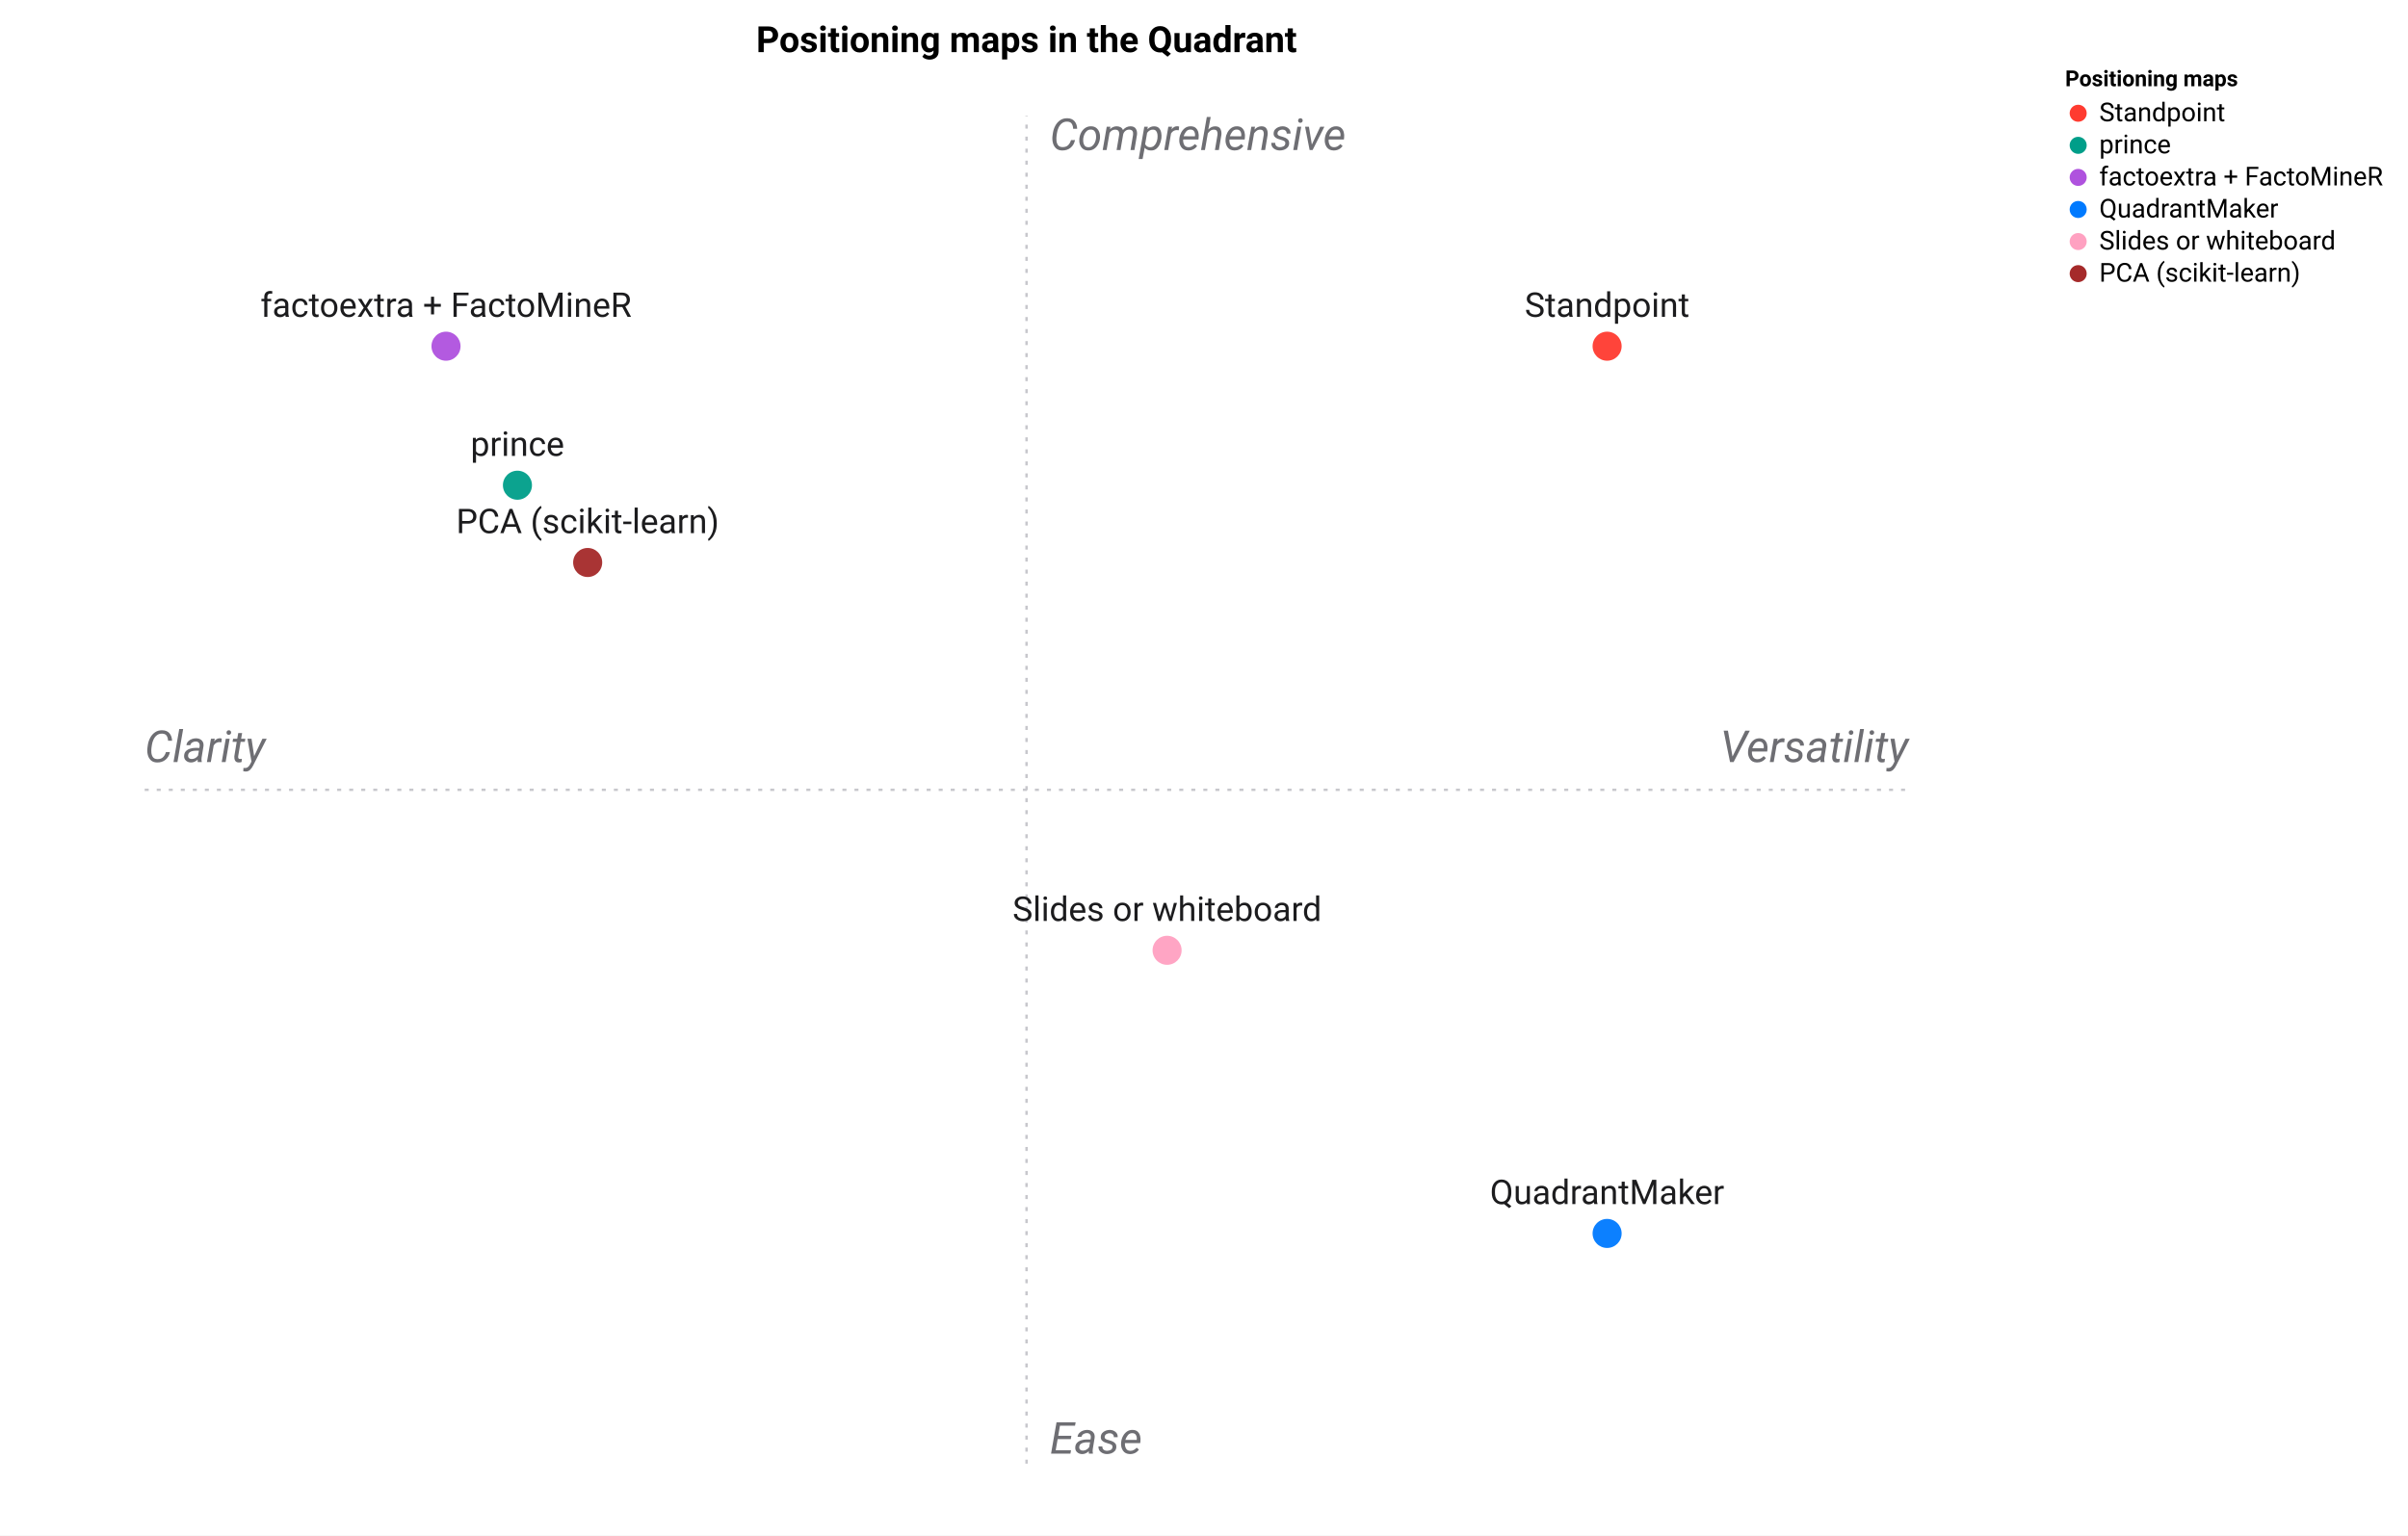
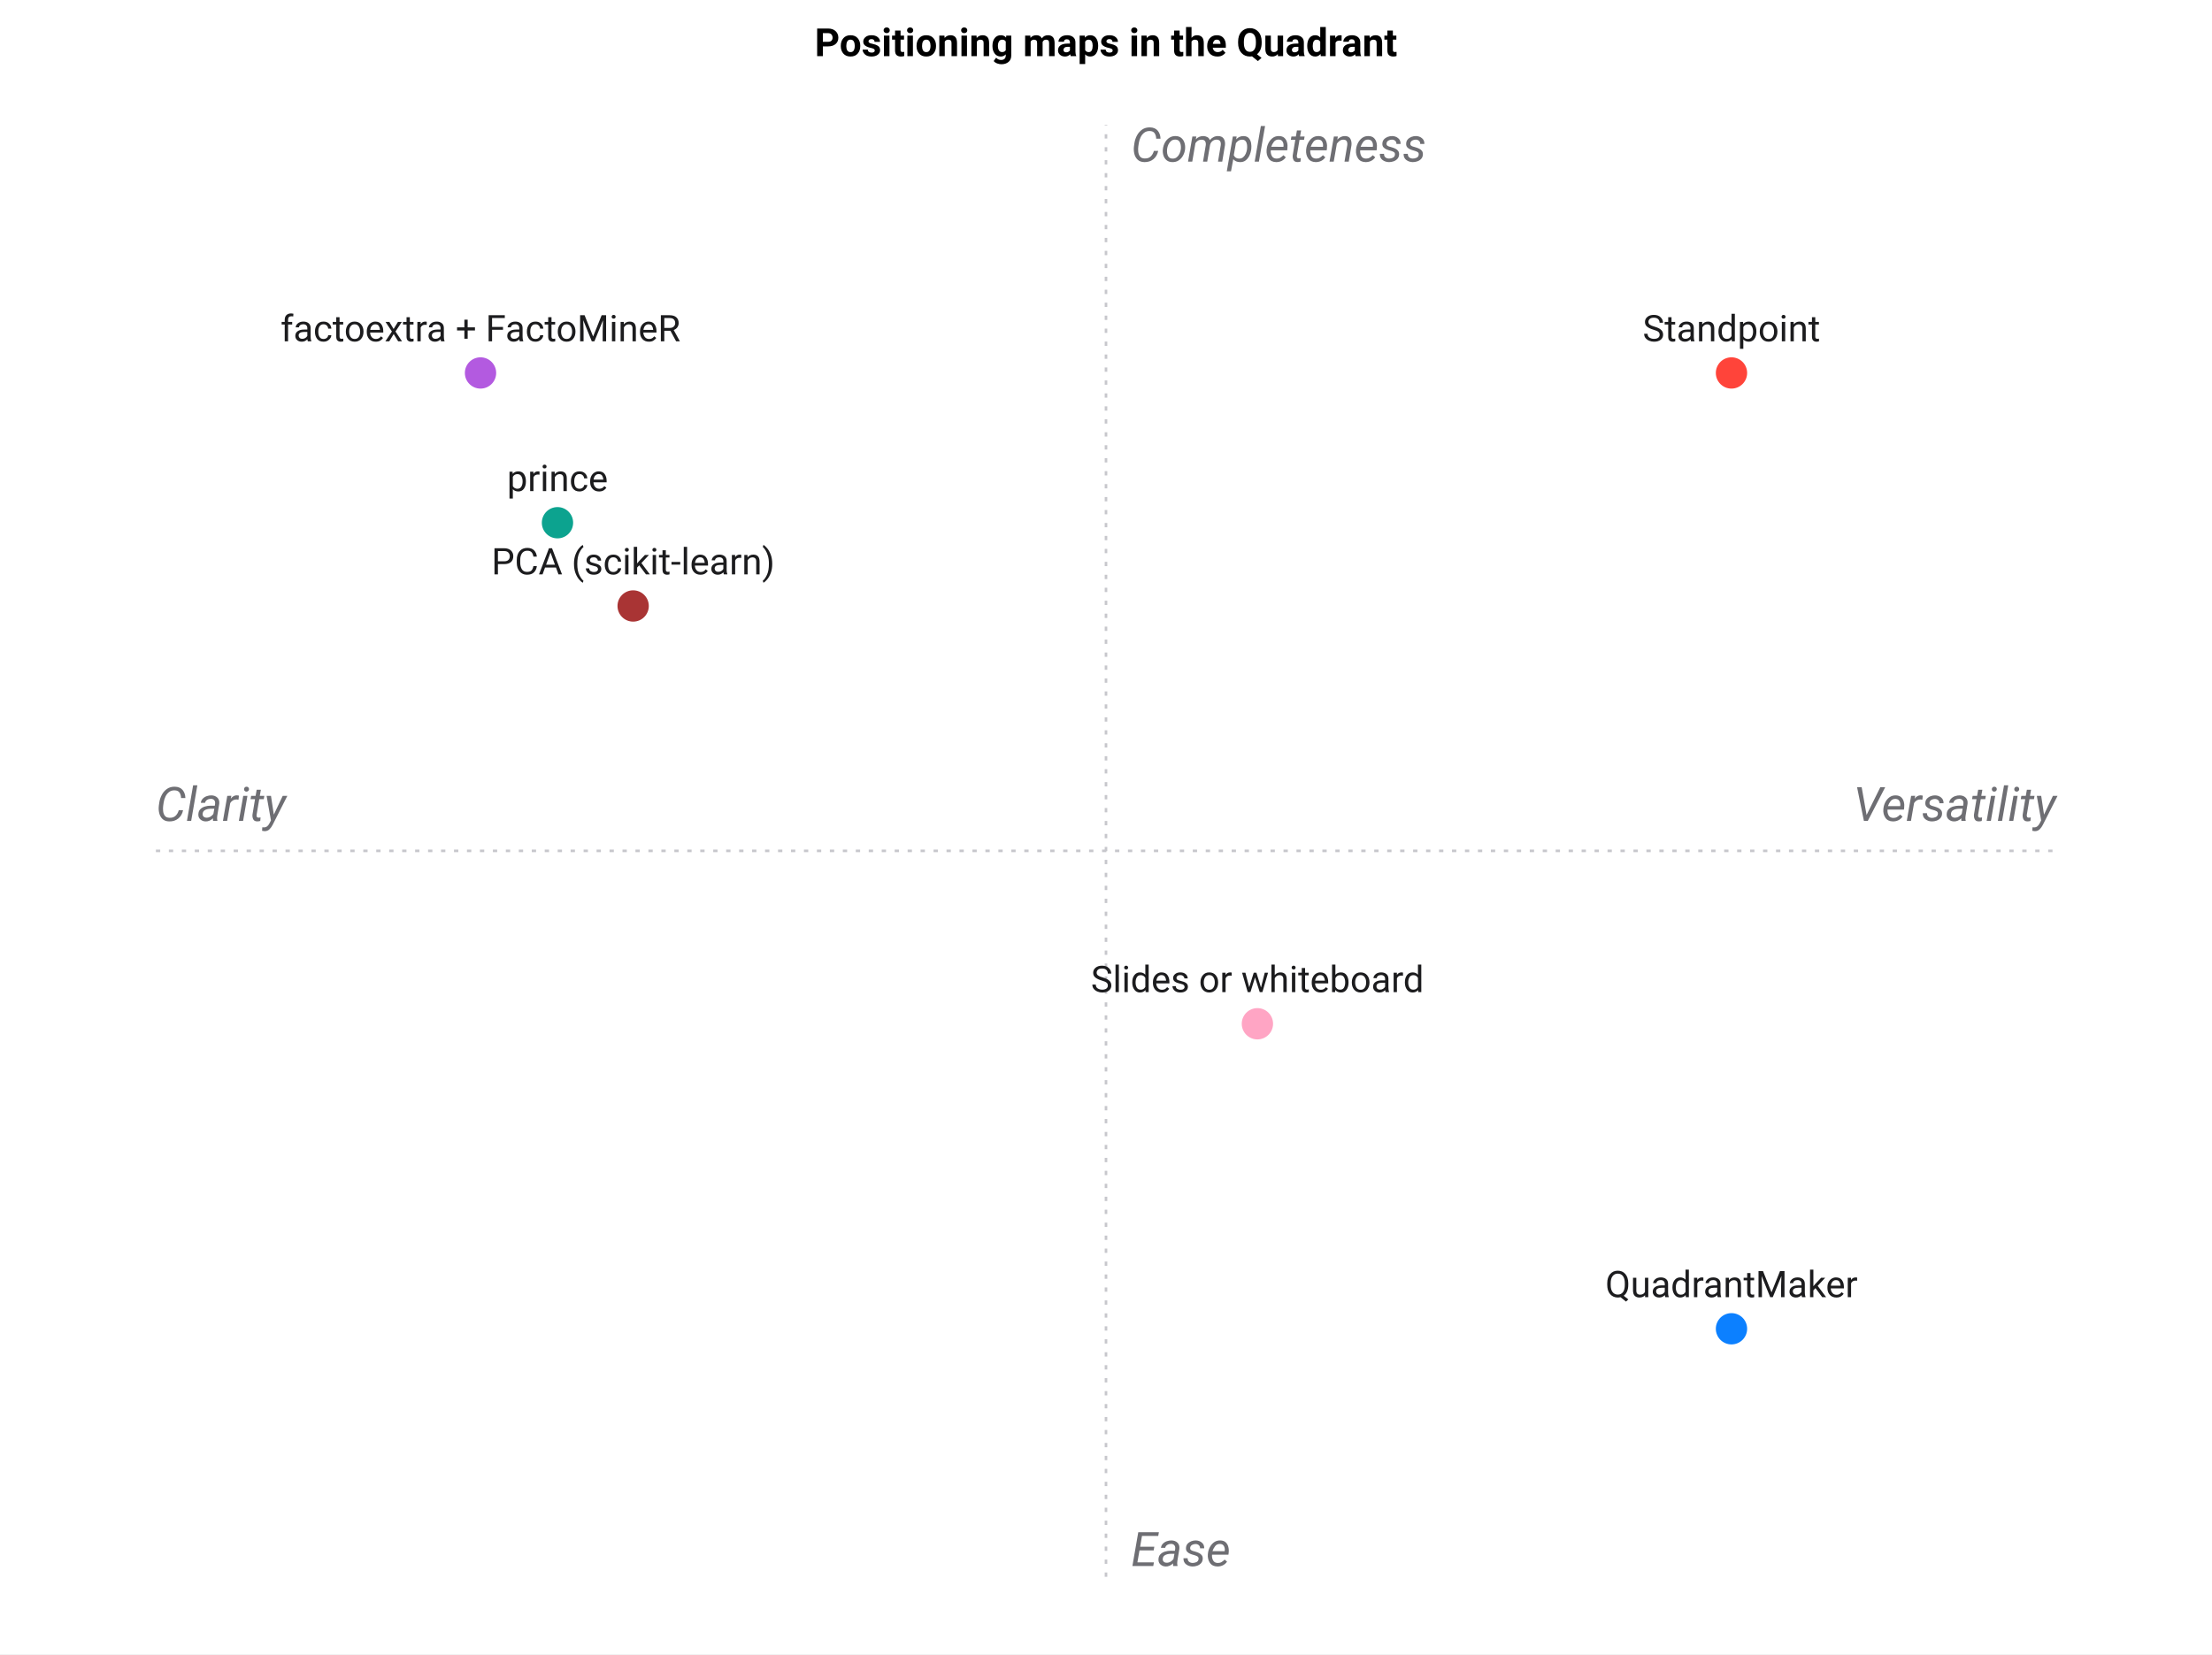
- <svg xmlns="http://www.w3.org/2000/svg" version="1.1" class="marks" width="1201" height="766" viewBox="0 0 1201 766">
-   <rect width="1201" height="766" fill="white" />
+ <svg xmlns="http://www.w3.org/2000/svg" version="1.1" class="marks" width="1024" height="766" viewBox="0 0 1024 766">
+   <rect width="1024" height="766" fill="white" />
  <g fill="none" stroke-miterlimit="10" transform="translate(12,34)">
    <g class="mark-group role-frame root" role="graphics-object" aria-roledescription="group mark container">
      <g transform="translate(0,0)">
        <path class="background" aria-hidden="true" d="M0,0h1000v720h-1000Z" />
        <g>
          <g class="mark-group role-axis">
            <g transform="translate(0.5,720.5)">
              <path class="background" aria-hidden="true" d="M0,0h0v0h0Z" pointer-events="none" />
              <g />
              <path class="foreground" aria-hidden="true" d="" pointer-events="none" display="none" />
            </g>
          </g>
          <g class="mark-group role-axis">
            <g transform="translate(0.5,0.5)">
              <path class="background" aria-hidden="true" d="M0,0h0v0h0Z" pointer-events="none" />
              <g />
              <path class="foreground" aria-hidden="true" d="" pointer-events="none" display="none" />
            </g>
          </g>
          <g class="mark-rule role-mark layer_0_marks" role="graphics-symbol" aria-roledescription="rule mark container">
            <line transform="translate(60.16753,360)" x2="879.665" y2="0" stroke="#C7C7CC" stroke-width="1.2" stroke-dasharray="2,4" />
          </g>
          <g class="mark-rule role-mark layer_1_marks" role="graphics-symbol" aria-roledescription="rule mark container">
            <line transform="translate(500,696.1536)" x2="0" y2="-672.307" stroke="#C7C7CC" stroke-width="1.2" stroke-dasharray="2,4" />
          </g>
          <g class="mark-text role-mark layer_2_marks" role="graphics-object" aria-roledescription="text mark container">
            <text aria-label="x: 3.07882732179; y: 0.073766416204; t: Versatility" role="graphics-symbol" aria-roledescription="text mark" text-anchor="end" transform="translate(939.8325,346.148)" font-family="Roboto, -apple-system, Helvetica, Arial, sans-serif" font-size="22px" font-style="italic" fill="#6E6E73">Versatility</text>
          </g>
          <g class="mark-text role-mark layer_3_marks" role="graphics-object" aria-roledescription="text mark container">
            <text aria-label="x: −3.07882732179; y: 0.073766416204; t: Clarity" role="graphics-symbol" aria-roledescription="text mark" text-anchor="start" transform="translate(60.16753,346.148)" font-family="Roboto, -apple-system, Helvetica, Arial, sans-serif" font-size="22px" font-style="italic" fill="#6E6E73">Clarity</text>
          </g>
          <g class="mark-text role-mark layer_4_marks" role="graphics-object" aria-roledescription="text mark container">
-             <text aria-label="x: 0.0810751105145; y: 2.80127965535; t: Comprehensive" role="graphics-symbol" aria-roledescription="text mark" text-anchor="start" transform="translate(511.5822,40.84644)" font-family="Roboto, -apple-system, Helvetica, Arial, sans-serif" font-size="22px" font-style="italic" fill="#6E6E73">Comprehensive</text>
+             <text aria-label="x: 0.0810751105145; y: 2.80127965535; t: Completeness" role="graphics-symbol" aria-roledescription="text mark" text-anchor="start" transform="translate(511.5822,40.84644)" font-family="Roboto, -apple-system, Helvetica, Arial, sans-serif" font-size="22px" font-style="italic" fill="#6E6E73">Completeness</text>
          </g>
          <g class="mark-text role-mark layer_5_marks" role="graphics-object" aria-roledescription="text mark container">
            <text aria-label="x: 0.0810751105145; y: −2.80127965535; t: Ease" role="graphics-symbol" aria-roledescription="text mark" text-anchor="start" transform="translate(511.5822,691.1536)" font-family="Roboto, -apple-system, Helvetica, Arial, sans-serif" font-size="22px" font-style="italic" fill="#6E6E73">Ease</text>
          </g>
          <g class="mark-symbol role-mark layer_6_marks" role="graphics-object" aria-roledescription="symbol mark container">
            <path aria-label="axis1: 2.02687776286; axis2: 1.8441604051; name: Standpoint; role: best" role="graphics-symbol" aria-roledescription="point" transform="translate(789.554,138.7008)" d="M7.746,0A7.746,7.746,0,1,1,-7.746,0A7.746,7.746,0,1,1,7.746,0" fill="#FF3B30" stroke="white" stroke-width="1" opacity="0.95" />
            <path aria-label="axis1: −1.77746049578; axis2: 1.26622635854; name: prince; role: competitor" role="graphics-symbol" aria-roledescription="point" transform="translate(246.0771,208.0528)" d="M7.746,0A7.746,7.746,0,1,1,-7.746,0A7.746,7.746,0,1,1,7.746,0" fill="#009E89" stroke="white" stroke-width="1" opacity="0.95" />
            <path aria-label="axis1: −1.53227191523; axis2: 0.944985796349; name: PCA (scikit-learn); role: worst" role="graphics-symbol" aria-roledescription="point" transform="translate(281.104,246.6017)" d="M7.746,0A7.746,7.746,0,1,1,-7.746,0A7.746,7.746,0,1,1,7.746,0" fill="#A52A2A" stroke="white" stroke-width="1" opacity="0.95" />
            <path aria-label="axis1: −2.02687776286; axis2: 1.8441604051; name: factoextra + FactoMineR; role: top" role="graphics-symbol" aria-roledescription="point" transform="translate(210.446,138.7008)" d="M7.746,0A7.746,7.746,0,1,1,-7.746,0A7.746,7.746,0,1,1,7.746,0" fill="#AF52DE" stroke="white" stroke-width="1" opacity="0.95" />
            <path aria-label="axis1: 2.02687776286; axis2: −1.8441604051; name: QuadrantMaker; role: right" role="graphics-symbol" aria-roledescription="point" transform="translate(789.554,581.2992)" d="M7.746,0A7.746,7.746,0,1,1,-7.746,0A7.746,7.746,0,1,1,7.746,0" fill="#007AFF" stroke="white" stroke-width="1" opacity="0.95" />
            <path aria-label="axis1: 0.490642565122; axis2: −0.667171222935; name: Slides or whiteboard; role: competitor" role="graphics-symbol" aria-roledescription="point" transform="translate(570.0918,440.0605)" d="M7.746,0A7.746,7.746,0,1,1,-7.746,0A7.746,7.746,0,1,1,7.746,0" fill="#FFA1C1" stroke="white" stroke-width="1" opacity="0.95" />
          </g>
          <g class="mark-text role-mark layer_7_marks" role="graphics-object" aria-roledescription="text mark container">
            <text aria-label="labelx: 2.02687776286; labely: 2.00786258633; label: Standpoint" role="graphics-symbol" aria-roledescription="text mark" text-anchor="middle" transform="translate(789.554,124.0565)" font-family="Roboto, -apple-system, Helvetica, Arial, sans-serif" font-size="17px" fill="#1C1C1E">Standpoint</text>
            <text aria-label="labelx: −1.77746049578; labely: 1.42992853976; label: prince" role="graphics-symbol" aria-roledescription="text mark" text-anchor="middle" transform="translate(246.0771,193.4086)" font-family="Roboto, -apple-system, Helvetica, Arial, sans-serif" font-size="17px" fill="#1C1C1E">prince</text>
            <text aria-label="labelx: −1.53227191523; labely: 1.10868797757; label: PCA (scikit-learn)" role="graphics-symbol" aria-roledescription="text mark" text-anchor="middle" transform="translate(281.104,231.9574)" font-family="Roboto, -apple-system, Helvetica, Arial, sans-serif" font-size="17px" fill="#1C1C1E">PCA (scikit-learn)</text>
            <text aria-label="labelx: −2.02687776286; labely: 2.00786258633; label: factoextra + FactoMineR" role="graphics-symbol" aria-roledescription="text mark" text-anchor="middle" transform="translate(210.446,124.0565)" font-family="Roboto, -apple-system, Helvetica, Arial, sans-serif" font-size="17px" fill="#1C1C1E">factoextra + FactoMineR</text>
            <text aria-label="labelx: 2.02687776286; labely: −1.68045822388; label: QuadrantMaker" role="graphics-symbol" aria-roledescription="text mark" text-anchor="middle" transform="translate(789.554,566.655)" font-family="Roboto, -apple-system, Helvetica, Arial, sans-serif" font-size="17px" fill="#1C1C1E">QuadrantMaker</text>
            <text aria-label="labelx: 0.490642565122; labely: −0.50346904171; label: Slides or whiteboard" role="graphics-symbol" aria-roledescription="text mark" text-anchor="middle" transform="translate(570.0918,425.4163)" font-family="Roboto, -apple-system, Helvetica, Arial, sans-serif" font-size="17px" fill="#1C1C1E">Slides or whiteboard</text>
          </g>
-           <g class="mark-group role-legend" role="graphics-symbol" aria-roledescription="legend" aria-label="Symbol legend titled 'Positioning maps' for fill color with 6 values: Standpoint, prince, factoextra + FactoMineR, QuadrantMaker, Slides or whiteboard, PCA (scikit-learn)">
-             <g transform="translate(1018,0)">
-               <path class="background" aria-hidden="true" d="M0,0h159v110h-159Z" pointer-events="none" />
-               <g>
-                 <g class="mark-group role-legend-entry">
-                   <g transform="translate(0,16)">
-                     <path class="background" aria-hidden="true" d="M0,0h0v0h0Z" pointer-events="none" />
-                     <g>
-                       <g class="mark-group role-scope" role="graphics-object" aria-roledescription="group mark container">
-                         <g transform="translate(0,0)">
-                           <path class="background" aria-hidden="true" d="M0,0h158.47v13.5h-158.47Z" pointer-events="none" opacity="1" />
-                           <g>
-                             <g class="mark-symbol role-legend-symbol" pointer-events="none">
-                               <path transform="translate(6.5,6.5)" d="M5,0A5,5,0,1,1,-5,0A5,5,0,1,1,5,0" fill="#FF3B30" stroke="white" stroke-width="1.5" opacity="1" />
-                             </g>
-                             <g class="mark-text role-legend-label" pointer-events="none">
-                               <text text-anchor="start" transform="translate(17,10.5)" font-family="Roboto, -apple-system, Helvetica, Arial, sans-serif" font-size="13px" fill="#000" opacity="1">Standpoint</text>
-                             </g>
-                           </g>
-                           <path class="foreground" aria-hidden="true" d="" pointer-events="none" display="none" />
-                         </g>
-                         <g transform="translate(0,16)">
-                           <path class="background" aria-hidden="true" d="M0,0h158.47v13.5h-158.47Z" pointer-events="none" opacity="1" />
-                           <g>
-                             <g class="mark-symbol role-legend-symbol" pointer-events="none">
-                               <path transform="translate(6.5,6.5)" d="M5,0A5,5,0,1,1,-5,0A5,5,0,1,1,5,0" fill="#009E89" stroke="white" stroke-width="1.5" opacity="1" />
-                             </g>
-                             <g class="mark-text role-legend-label" pointer-events="none">
-                               <text text-anchor="start" transform="translate(17,10.5)" font-family="Roboto, -apple-system, Helvetica, Arial, sans-serif" font-size="13px" fill="#000" opacity="1">prince</text>
-                             </g>
-                           </g>
-                           <path class="foreground" aria-hidden="true" d="" pointer-events="none" display="none" />
-                         </g>
-                         <g transform="translate(0,32)">
-                           <path class="background" aria-hidden="true" d="M0,0h158.47v13.5h-158.47Z" pointer-events="none" opacity="1" />
-                           <g>
-                             <g class="mark-symbol role-legend-symbol" pointer-events="none">
-                               <path transform="translate(6.5,6.5)" d="M5,0A5,5,0,1,1,-5,0A5,5,0,1,1,5,0" fill="#AF52DE" stroke="white" stroke-width="1.5" opacity="1" />
-                             </g>
-                             <g class="mark-text role-legend-label" pointer-events="none">
-                               <text text-anchor="start" transform="translate(17,10.5)" font-family="Roboto, -apple-system, Helvetica, Arial, sans-serif" font-size="13px" fill="#000" opacity="1">factoextra + FactoMineR</text>
-                             </g>
-                           </g>
-                           <path class="foreground" aria-hidden="true" d="" pointer-events="none" display="none" />
-                         </g>
-                         <g transform="translate(0,48)">
-                           <path class="background" aria-hidden="true" d="M0,0h158.47v13.5h-158.47Z" pointer-events="none" opacity="1" />
-                           <g>
-                             <g class="mark-symbol role-legend-symbol" pointer-events="none">
-                               <path transform="translate(6.5,6.5)" d="M5,0A5,5,0,1,1,-5,0A5,5,0,1,1,5,0" fill="#007AFF" stroke="white" stroke-width="1.5" opacity="1" />
-                             </g>
-                             <g class="mark-text role-legend-label" pointer-events="none">
-                               <text text-anchor="start" transform="translate(17,10.5)" font-family="Roboto, -apple-system, Helvetica, Arial, sans-serif" font-size="13px" fill="#000" opacity="1">QuadrantMaker</text>
-                             </g>
-                           </g>
-                           <path class="foreground" aria-hidden="true" d="" pointer-events="none" display="none" />
-                         </g>
-                         <g transform="translate(0,64)">
-                           <path class="background" aria-hidden="true" d="M0,0h158.47v13.5h-158.47Z" pointer-events="none" opacity="1" />
-                           <g>
-                             <g class="mark-symbol role-legend-symbol" pointer-events="none">
-                               <path transform="translate(6.5,6.5)" d="M5,0A5,5,0,1,1,-5,0A5,5,0,1,1,5,0" fill="#FFA1C1" stroke="white" stroke-width="1.5" opacity="1" />
-                             </g>
-                             <g class="mark-text role-legend-label" pointer-events="none">
-                               <text text-anchor="start" transform="translate(17,10.5)" font-family="Roboto, -apple-system, Helvetica, Arial, sans-serif" font-size="13px" fill="#000" opacity="1">Slides or whiteboard</text>
-                             </g>
-                           </g>
-                           <path class="foreground" aria-hidden="true" d="" pointer-events="none" display="none" />
-                         </g>
-                         <g transform="translate(0,80)">
-                           <path class="background" aria-hidden="true" d="M0,0h158.47v13.5h-158.47Z" pointer-events="none" opacity="1" />
-                           <g>
-                             <g class="mark-symbol role-legend-symbol" pointer-events="none">
-                               <path transform="translate(6.5,6.5)" d="M5,0A5,5,0,1,1,-5,0A5,5,0,1,1,5,0" fill="#A52A2A" stroke="white" stroke-width="1.5" opacity="1" />
-                             </g>
-                             <g class="mark-text role-legend-label" pointer-events="none">
-                               <text text-anchor="start" transform="translate(17,10.5)" font-family="Roboto, -apple-system, Helvetica, Arial, sans-serif" font-size="13px" fill="#000" opacity="1">PCA (scikit-learn)</text>
-                             </g>
-                           </g>
-                           <path class="foreground" aria-hidden="true" d="" pointer-events="none" display="none" />
-                         </g>
-                       </g>
-                     </g>
-                     <path class="foreground" aria-hidden="true" d="" pointer-events="none" display="none" />
-                   </g>
-                 </g>
-                 <g class="mark-text role-legend-title" pointer-events="none">
-                   <text text-anchor="start" transform="translate(0,9)" font-family="Roboto, -apple-system, Helvetica, Arial, sans-serif" font-size="11px" font-weight="bold" fill="#000" opacity="1">Positioning maps</text>
-                 </g>
-               </g>
-               <path class="foreground" aria-hidden="true" d="" pointer-events="none" display="none" />
-             </g>
-           </g>
          <g class="mark-group role-title">
            <g transform="translate(500,-22)">
              <path class="background" aria-hidden="true" d="M0,0h0v0h0Z" pointer-events="none" />
              <g>
                <g class="mark-text role-title-text" role="graphics-symbol" aria-roledescription="title" aria-label="Title text 'Positioning maps in the Quadrant'" pointer-events="none">
                  <text text-anchor="middle" transform="translate(0,14)" font-family="Roboto, -apple-system, Helvetica, Arial, sans-serif" font-size="18px" font-weight="bold" fill="#000" opacity="1">Positioning maps in the Quadrant</text>
                </g>
              </g>
              <path class="foreground" aria-hidden="true" d="" pointer-events="none" display="none" />
            </g>
          </g>
        </g>
        <path class="foreground" aria-hidden="true" d="" display="none" />
      </g>
    </g>
  </g>
</svg>
